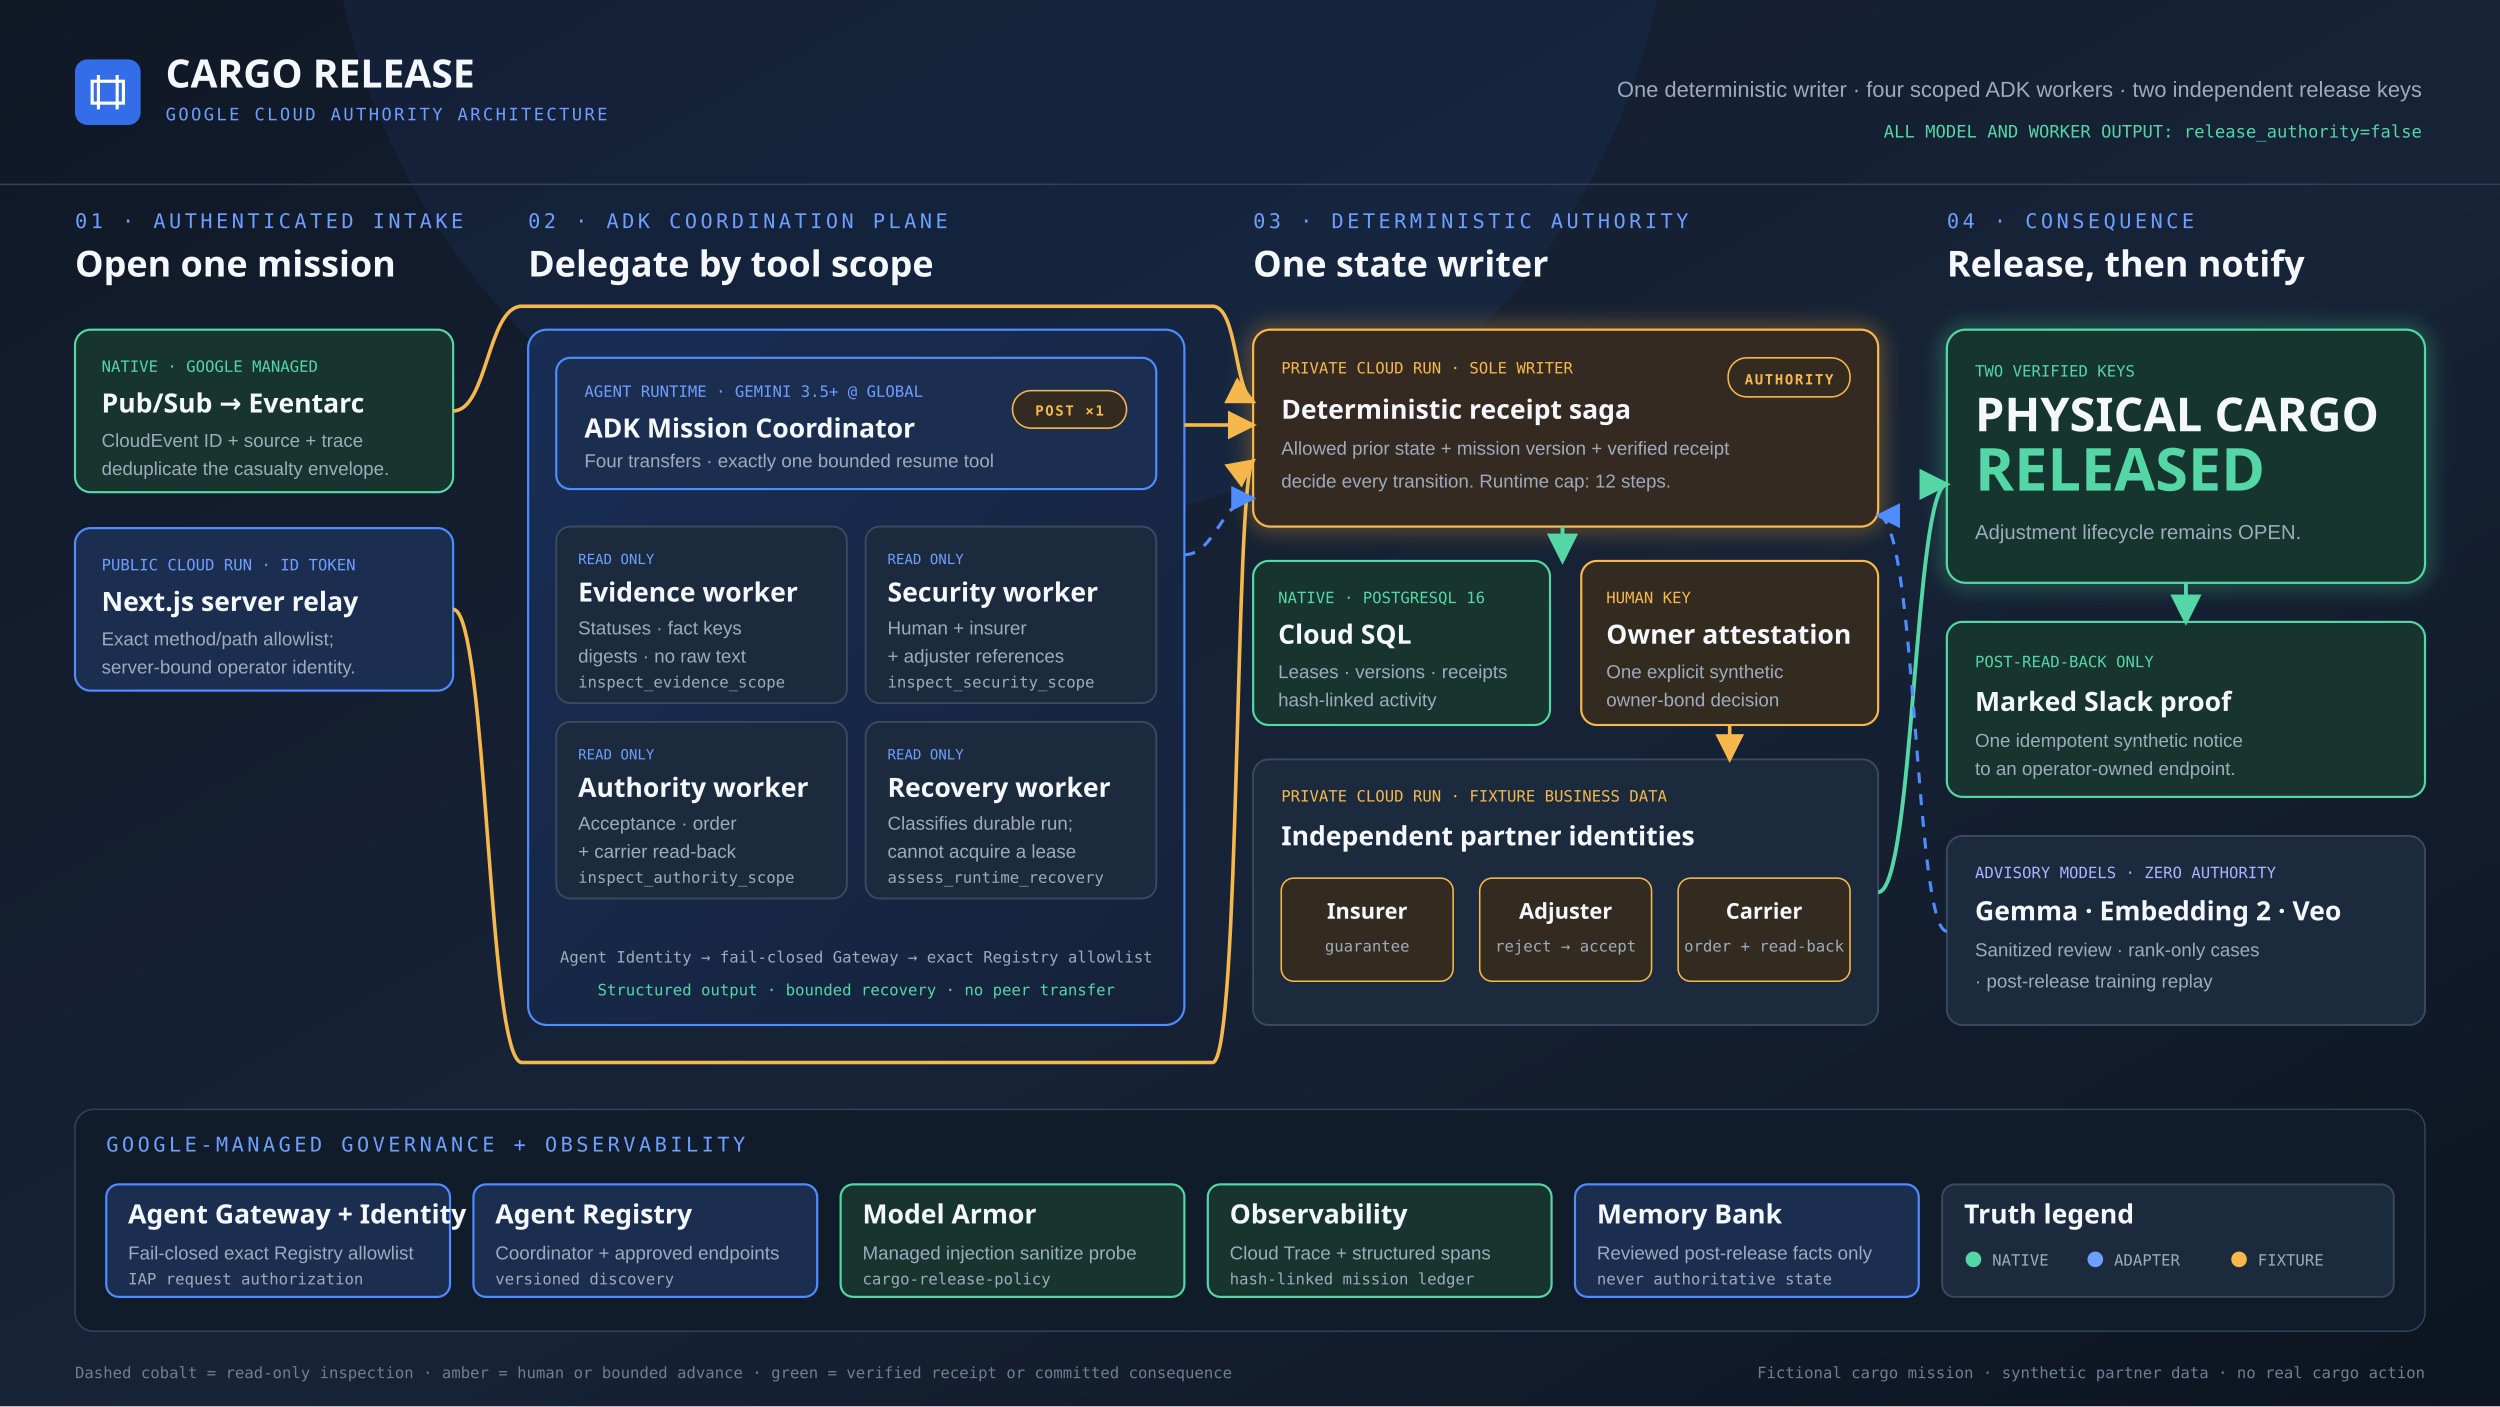
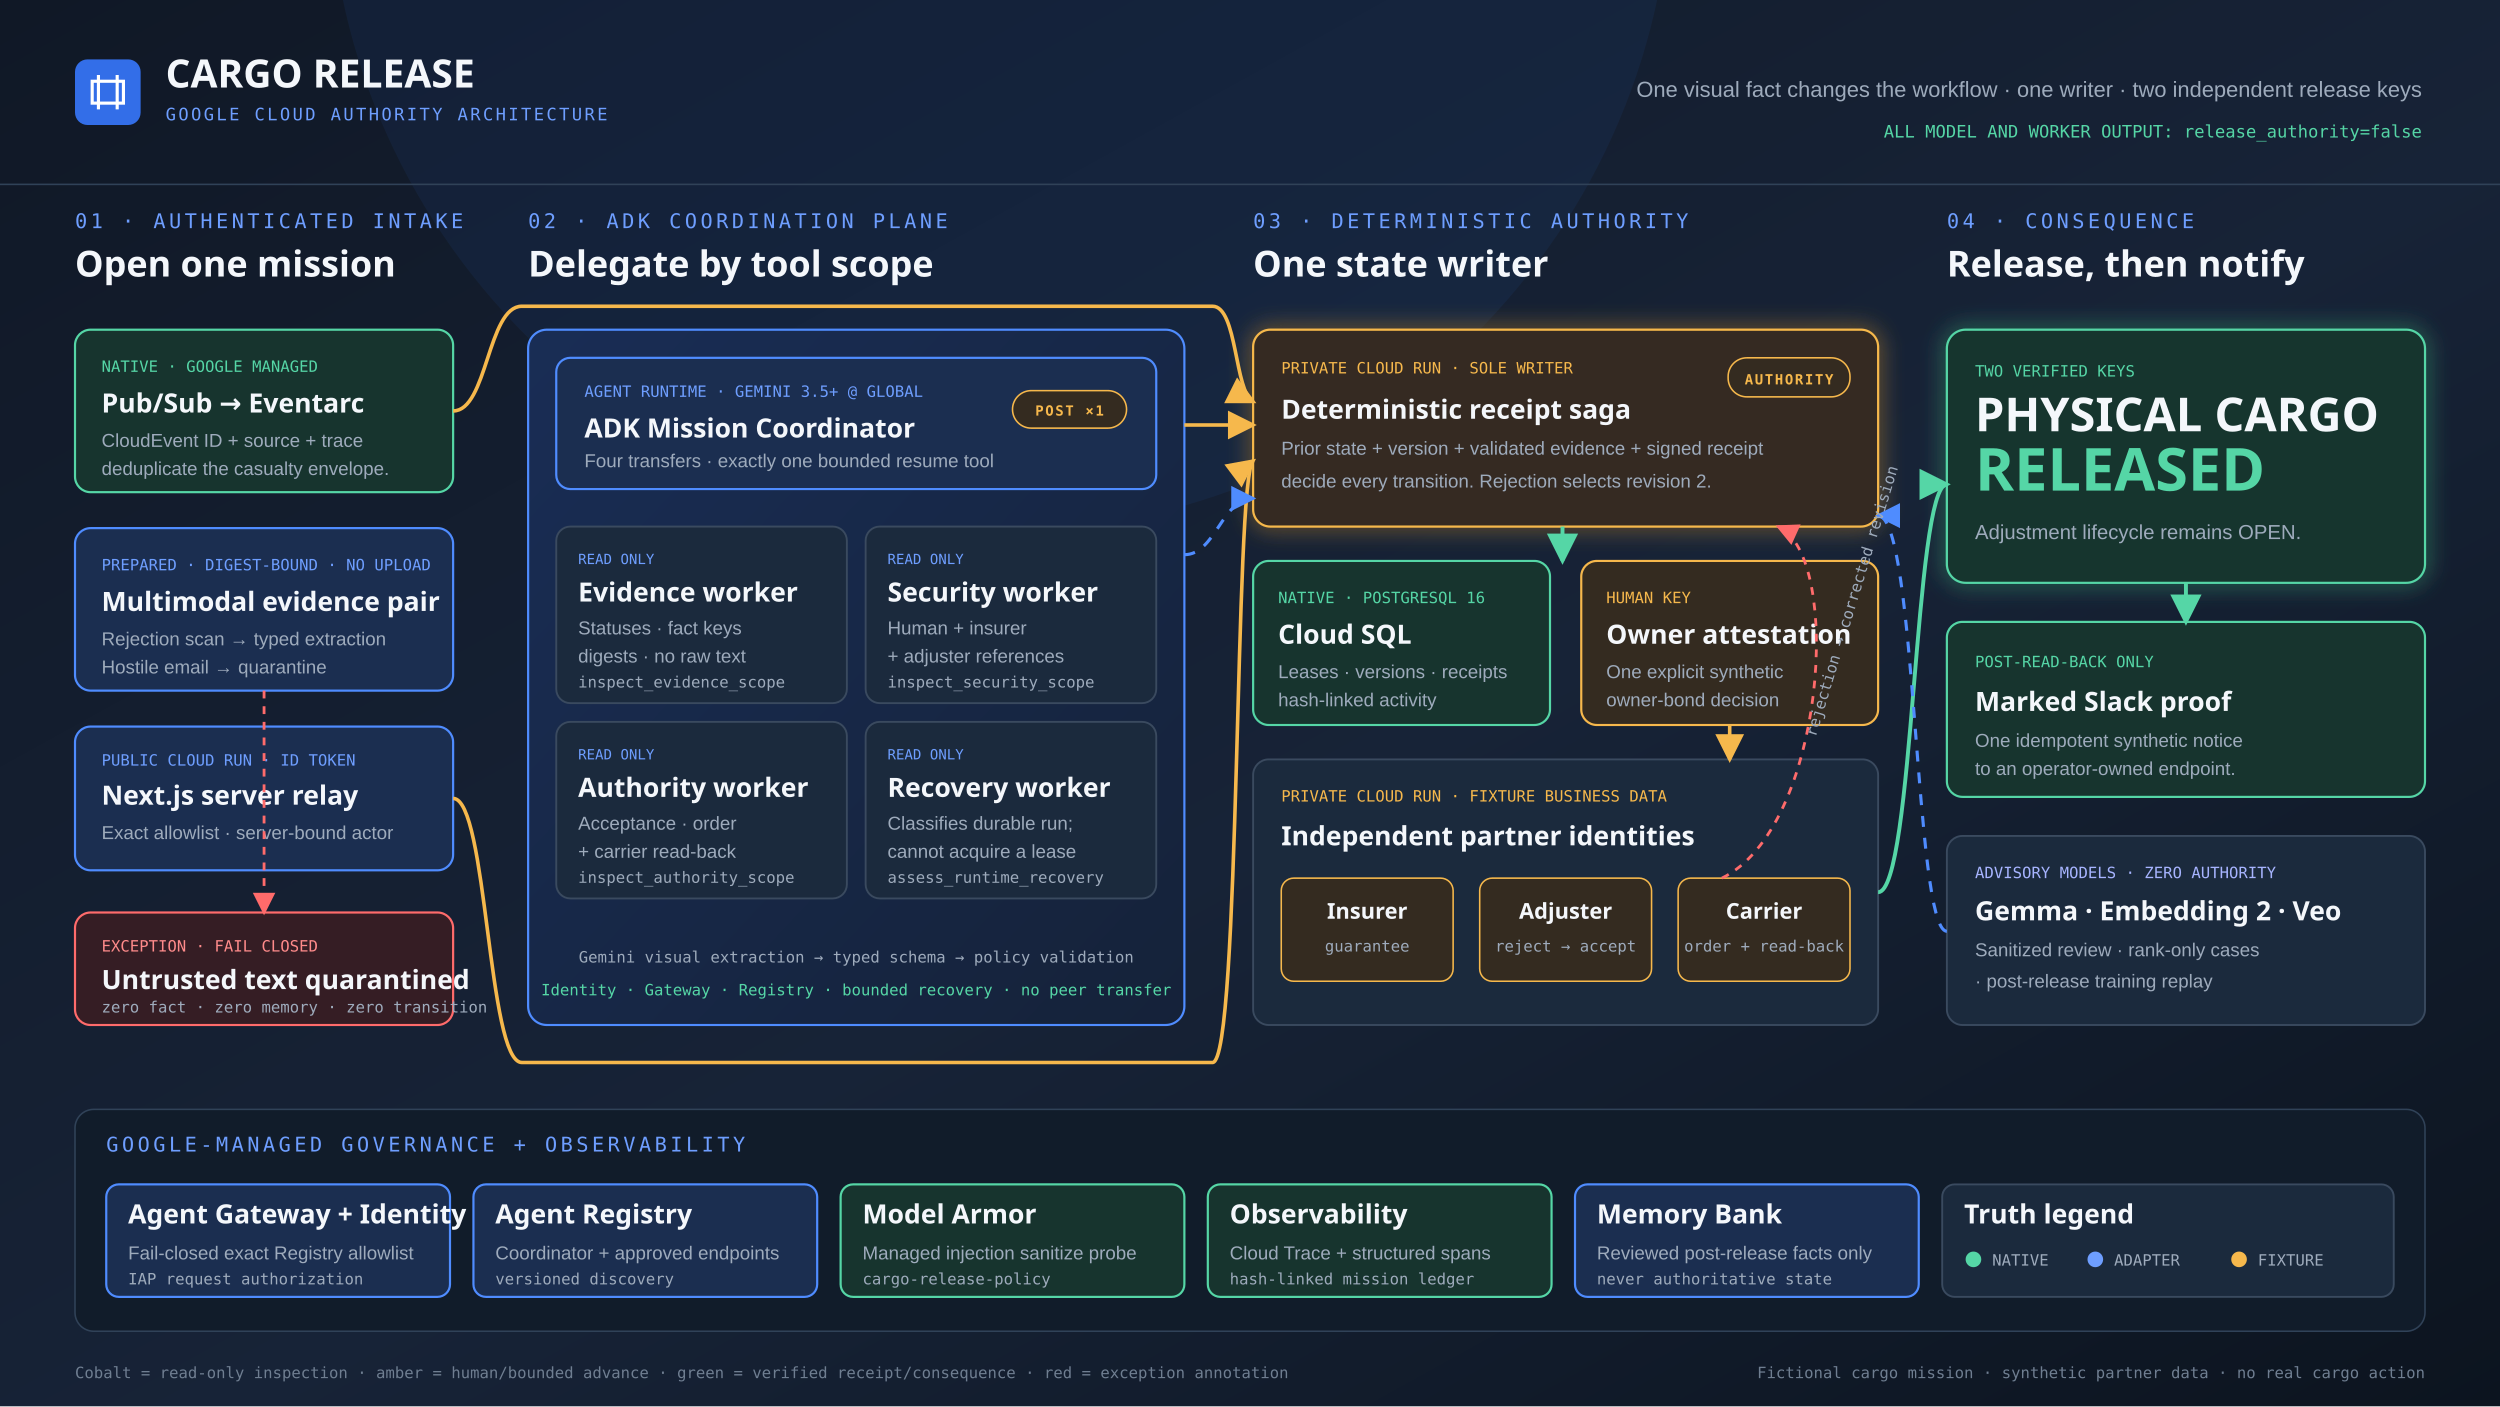
<svg xmlns="http://www.w3.org/2000/svg" width="1600" height="900" viewBox="0 0 1600 900" role="img" aria-labelledby="title desc">
  <defs>
    <linearGradient id="background" x1="0" y1="0" x2="1" y2="1">
      <stop offset="0" stop-color="#101826" />
      <stop offset="0.55" stop-color="#172337" />
      <stop offset="1" stop-color="#0c141f" />
    </linearGradient>
    <linearGradient id="bluePanel" x1="0" y1="0" x2="1" y2="1">
      <stop offset="0" stop-color="#192d55" />
      <stop offset="1" stop-color="#152239" />
    </linearGradient>
    <marker id="arrowBlue" markerWidth="8" markerHeight="8" refX="7" refY="4" orient="auto">
      <path d="M0 0 L8 4 L0 8 Z" fill="#4f8cff" />
    </marker>
    <marker id="arrowAmber" markerWidth="8" markerHeight="8" refX="7" refY="4" orient="auto">
      <path d="M0 0 L8 4 L0 8 Z" fill="#f6b84c" />
    </marker>
    <marker id="arrowGreen" markerWidth="8" markerHeight="8" refX="7" refY="4" orient="auto">
      <path d="M0 0 L8 4 L0 8 Z" fill="#55d6a6" />
+     </marker>
+     <marker id="arrowRed" markerWidth="8" markerHeight="8" refX="7" refY="4" orient="auto">
+       <path d="M0 0 L8 4 L0 8 Z" fill="#ff6b6b" />
    </marker>
    <filter id="softGlow" x="-30%" y="-30%" width="160%" height="160%">
      <feGaussianBlur stdDeviation="7" result="blur" />
      <feMerge>
        <feMergeNode in="blur" />
        <feMergeNode in="SourceGraphic" />
      </feMerge>
    </filter>
    <style>
      .display { font-family: "Archivo", "Arial Narrow", sans-serif; font-weight: 700; }
      .body { font-family: "Manrope", Arial, sans-serif; }
      .mono { font-family: "IBM Plex Mono", ui-monospace, monospace; }
      .kicker { fill: #6e9eff; font-size: 13px; letter-spacing: 2.2px; }
      .laneTitle { fill: #f4f7fb; font-size: 23px; }
      .nodeTitle { fill: #f4f7fb; font-size: 17px; }
      .nodeCopy { fill: #9eabbc; font-size: 12px; }
      .tiny { fill: #9eabbc; font-size: 10px; }
      .node { fill: #1b2a3d; stroke: #3a4a5f; stroke-width: 1.2; }
      .nodeBlue { fill: #1b2e50; stroke: #4f8cff; stroke-width: 1.4; }
      .nodeAmber { fill: #342b20; stroke: #f6b84c; stroke-width: 1.4; }
      .nodeGreen { fill: #17342e; stroke: #55d6a6; stroke-width: 1.4; }
+       .nodeRed { fill: #351d24; stroke: #ff6b6b; stroke-width: 1.4; }
      .native { fill: #17342e; stroke: #55d6a6; }
      .adapter { fill: #1b2e50; stroke: #6e9eff; }
      .fixture { fill: #342b20; stroke: #f6b84c; }
      .badgeText { font-family: "IBM Plex Mono", monospace; font-size: 9px; font-weight: 600; letter-spacing: 1px; }
      .readEdge { fill: none; stroke: #4f8cff; stroke-width: 2; stroke-dasharray: 7 7; marker-end: url(#arrowBlue); }
      .advanceEdge { fill: none; stroke: #f6b84c; stroke-width: 2.3; marker-end: url(#arrowAmber); }
      .authorityEdge { fill: none; stroke: #55d6a6; stroke-width: 2.5; marker-end: url(#arrowGreen); }
+       .exceptionEdge { fill: none; stroke: #ff6b6b; stroke-width: 1.8; stroke-dasharray: 5 5; marker-end: url(#arrowRed); }
    </style>
  </defs>
  <rect width="1600" height="900" fill="url(#background)" />
  <circle cx="640" cy="-90" r="430" fill="#204b91" opacity="0.14" />
  <path d="M0 118 H1600" stroke="#304258" />
  <g transform="translate(48 38)">
    <rect width="42" height="42" rx="8" fill="#336ee8" />
    <path d="M11 14h20v14H11zM15 10v22M27 10v22" fill="none" stroke="#fff" stroke-width="2" />
    <text x="58" y="18" class="display" fill="#f4f7fb" font-size="25">CARGO RELEASE</text>
    <text x="58" y="39" class="mono" fill="#6e9eff" font-size="11" letter-spacing="1.5">GOOGLE CLOUD AUTHORITY ARCHITECTURE</text>
  </g>
-   <text x="1550" y="62" text-anchor="end" class="body" fill="#9eabbc" font-size="14">One deterministic writer · four scoped ADK workers · two independent release keys</text>
+   <text x="1550" y="62" text-anchor="end" class="body" fill="#9eabbc" font-size="14">One visual fact changes the workflow · one writer · two independent release keys</text>
  <text x="1550" y="88" text-anchor="end" class="mono" fill="#55d6a6" font-size="11">ALL MODEL AND WORKER OUTPUT: release_authority=false</text>
  <g transform="translate(48 146)">
    <text class="kicker mono">01 · AUTHENTICATED INTAKE</text>
    <text y="31" class="laneTitle display">Open one mission</text>
  </g>
  <g transform="translate(338 146)">
    <text class="kicker mono">02 · ADK COORDINATION PLANE</text>
    <text y="31" class="laneTitle display">Delegate by tool scope</text>
  </g>
  <g transform="translate(802 146)">
    <text class="kicker mono">03 · DETERMINISTIC AUTHORITY</text>
    <text y="31" class="laneTitle display">One state writer</text>
  </g>
  <g transform="translate(1246 146)">
    <text class="kicker mono">04 · CONSEQUENCE</text>
    <text y="31" class="laneTitle display">Release, then notify</text>
  </g>
  <g transform="translate(48 211)">
    <rect class="nodeGreen" width="242" height="104" rx="10" />
    <text x="17" y="27" class="mono" fill="#55d6a6" font-size="10">NATIVE · GOOGLE MANAGED</text>
    <text x="17" y="53" class="nodeTitle display">Pub/Sub → Eventarc</text>
    <text x="17" y="75" class="nodeCopy body">CloudEvent ID + source + trace</text>
    <text x="17" y="93" class="nodeCopy body">deduplicate the casualty envelope.</text>
  </g>
  <g transform="translate(48 338)">
    <rect class="nodeBlue" width="242" height="104" rx="10" />
-     <text x="17" y="27" class="mono" fill="#6e9eff" font-size="10">PUBLIC CLOUD RUN · ID TOKEN</text>
-     <text x="17" y="53" class="nodeTitle display">Next.js server relay</text>
-     <text x="17" y="75" class="nodeCopy body">Exact method/path allowlist;</text>
-     <text x="17" y="93" class="nodeCopy body">server-bound operator identity.</text>
+     <text x="17" y="27" class="mono" fill="#6e9eff" font-size="10">PREPARED · DIGEST-BOUND · NO UPLOAD</text>
+     <text x="17" y="53" class="nodeTitle display">Multimodal evidence pair</text>
+     <text x="17" y="75" class="nodeCopy body">Rejection scan → typed extraction</text>
+     <text x="17" y="93" class="nodeCopy body">Hostile email → quarantine</text>
+   </g>
+   <g transform="translate(48 465)">
+     <rect class="nodeBlue" width="242" height="92" rx="10" />
+     <text x="17" y="25" class="mono" fill="#6e9eff" font-size="10">PUBLIC CLOUD RUN · ID TOKEN</text>
+     <text x="17" y="50" class="nodeTitle display">Next.js server relay</text>
+     <text x="17" y="72" class="nodeCopy body">Exact allowlist · server-bound actor</text>
+   </g>
+   <g transform="translate(48 584)">
+     <rect class="nodeRed" width="242" height="72" rx="10" />
+     <text x="17" y="25" class="mono" fill="#ff8b8b" font-size="10">EXCEPTION · FAIL CLOSED</text>
+     <text x="17" y="49" class="nodeTitle display">Untrusted text quarantined</text>
+     <text x="17" y="64" class="tiny mono">zero fact · zero memory · zero transition</text>
  </g>
  <g transform="translate(338 211)">
    <rect width="420" height="445" rx="12" fill="url(#bluePanel)" stroke="#4f8cff" stroke-width="1.4" />
    <rect x="18" y="18" width="384" height="84" rx="9" class="nodeBlue" />
    <text x="36" y="43" class="mono" fill="#6e9eff" font-size="10">AGENT RUNTIME · GEMINI 3.5+ @ GLOBAL</text>
    <text x="36" y="69" class="nodeTitle display">ADK Mission Coordinator</text>
    <text x="36" y="88" class="nodeCopy body">Four transfers · exactly one bounded resume tool</text>
    <rect x="310" y="39" width="73" height="24" rx="12" class="fixture" />
    <text x="346.5" y="55" text-anchor="middle" class="badgeText" fill="#f6b84c">POST ×1</text>
    <g transform="translate(18 126)">
      <rect class="node" width="186" height="113" rx="9" />
      <text x="14" y="24" class="mono" fill="#6e9eff" font-size="9">READ ONLY</text>
      <text x="14" y="48" class="nodeTitle display" font-size="15">Evidence worker</text>
      <text x="14" y="69" class="nodeCopy body">Statuses · fact keys</text>
      <text x="14" y="87" class="nodeCopy body">digests · no raw text</text>
      <text x="14" y="103" class="tiny mono">inspect_evidence_scope</text>
    </g>
    <g transform="translate(216 126)">
      <rect class="node" width="186" height="113" rx="9" />
      <text x="14" y="24" class="mono" fill="#6e9eff" font-size="9">READ ONLY</text>
      <text x="14" y="48" class="nodeTitle display" font-size="15">Security worker</text>
      <text x="14" y="69" class="nodeCopy body">Human + insurer</text>
      <text x="14" y="87" class="nodeCopy body">+ adjuster references</text>
      <text x="14" y="103" class="tiny mono">inspect_security_scope</text>
    </g>
    <g transform="translate(18 251)">
      <rect class="node" width="186" height="113" rx="9" />
      <text x="14" y="24" class="mono" fill="#6e9eff" font-size="9">READ ONLY</text>
      <text x="14" y="48" class="nodeTitle display" font-size="15">Authority worker</text>
      <text x="14" y="69" class="nodeCopy body">Acceptance · order</text>
      <text x="14" y="87" class="nodeCopy body">+ carrier read-back</text>
      <text x="14" y="103" class="tiny mono">inspect_authority_scope</text>
    </g>
    <g transform="translate(216 251)">
      <rect class="node" width="186" height="113" rx="9" />
      <text x="14" y="24" class="mono" fill="#6e9eff" font-size="9">READ ONLY</text>
      <text x="14" y="48" class="nodeTitle display" font-size="15">Recovery worker</text>
      <text x="14" y="69" class="nodeCopy body">Classifies durable run;</text>
      <text x="14" y="87" class="nodeCopy body">cannot acquire a lease</text>
      <text x="14" y="103" class="tiny mono">assess_runtime_recovery</text>
    </g>
-     <text x="210" y="405" text-anchor="middle" class="mono" fill="#9eabbc" font-size="10">Agent Identity → fail-closed Gateway → exact Registry allowlist</text>
-     <text x="210" y="426" text-anchor="middle" class="mono" fill="#55d6a6" font-size="10">Structured output · bounded recovery · no peer transfer</text>
+     <text x="210" y="405" text-anchor="middle" class="mono" fill="#9eabbc" font-size="10">Gemini visual extraction → typed schema → policy validation</text>
+     <text x="210" y="426" text-anchor="middle" class="mono" fill="#55d6a6" font-size="10">Identity · Gateway · Registry · bounded recovery · no peer transfer</text>
  </g>
  <g transform="translate(802 211)">
    <rect class="nodeAmber" width="400" height="126" rx="11" filter="url(#softGlow)" />
    <text x="18" y="28" class="mono" fill="#f6b84c" font-size="10">PRIVATE CLOUD RUN · SOLE WRITER</text>
    <text x="18" y="57" class="nodeTitle display" font-size="20">Deterministic receipt saga</text>
-     <text x="18" y="80" class="nodeCopy body">Allowed prior state + mission version + verified receipt</text>
-     <text x="18" y="101" class="nodeCopy body">decide every transition. Runtime cap: 12 steps.</text>
+     <text x="18" y="80" class="nodeCopy body">Prior state + version + validated evidence + signed receipt</text>
+     <text x="18" y="101" class="nodeCopy body">decide every transition. Rejection selects revision 2.</text>
    <rect x="304" y="18" width="78" height="25" rx="12" class="fixture" />
    <text x="343" y="35" text-anchor="middle" class="badgeText" fill="#f6b84c">AUTHORITY</text>
  </g>
  <g transform="translate(802 359)">
    <rect class="nodeGreen" width="190" height="105" rx="10" />
    <text x="16" y="27" class="mono" fill="#55d6a6" font-size="10">NATIVE · POSTGRESQL 16</text>
    <text x="16" y="53" class="nodeTitle display">Cloud SQL</text>
    <text x="16" y="75" class="nodeCopy body">Leases · versions · receipts</text>
    <text x="16" y="93" class="nodeCopy body">hash-linked activity</text>
  </g>
  <g transform="translate(1012 359)">
    <rect class="nodeAmber" width="190" height="105" rx="10" />
    <text x="16" y="27" class="mono" fill="#f6b84c" font-size="10">HUMAN KEY</text>
    <text x="16" y="53" class="nodeTitle display">Owner attestation</text>
    <text x="16" y="75" class="nodeCopy body">One explicit synthetic</text>
    <text x="16" y="93" class="nodeCopy body">owner-bond decision</text>
  </g>
  <g transform="translate(802 486)">
    <rect class="node" width="400" height="170" rx="10" />
    <text x="18" y="27" class="mono" fill="#f6b84c" font-size="10">PRIVATE CLOUD RUN · FIXTURE BUSINESS DATA</text>
    <text x="18" y="55" class="nodeTitle display">Independent partner identities</text>
    <g transform="translate(18 76)">
      <rect class="fixture" width="110" height="66" rx="8" />
      <text x="55" y="26" text-anchor="middle" class="display" fill="#f4f7fb" font-size="14">Insurer</text>
      <text x="55" y="47" text-anchor="middle" class="tiny mono">guarantee</text>
    </g>
    <g transform="translate(145 76)">
      <rect class="fixture" width="110" height="66" rx="8" />
      <text x="55" y="26" text-anchor="middle" class="display" fill="#f4f7fb" font-size="14">Adjuster</text>
      <text x="55" y="47" text-anchor="middle" class="tiny mono">reject → accept</text>
    </g>
    <g transform="translate(272 76)">
      <rect class="fixture" width="110" height="66" rx="8" />
      <text x="55" y="26" text-anchor="middle" class="display" fill="#f4f7fb" font-size="14">Carrier</text>
      <text x="55" y="47" text-anchor="middle" class="tiny mono">order + read-back</text>
    </g>
  </g>
  <g transform="translate(1246 211)">
    <rect class="nodeGreen" width="306" height="162" rx="12" filter="url(#softGlow)" />
    <text x="18" y="30" class="mono" fill="#55d6a6" font-size="10">TWO VERIFIED KEYS</text>
    <text x="18" y="65" class="display" fill="#f4f7fb" font-size="30">PHYSICAL CARGO</text>
    <text x="18" y="103" class="display" fill="#55d6a6" font-size="38">RELEASED</text>
    <text x="18" y="134" class="body" fill="#9eabbc" font-size="13">Adjustment lifecycle remains OPEN.</text>
  </g>
  <g transform="translate(1246 398)">
    <rect class="nodeGreen" width="306" height="112" rx="10" />
    <text x="18" y="29" class="mono" fill="#55d6a6" font-size="10">POST-READ-BACK ONLY</text>
    <text x="18" y="57" class="nodeTitle display">Marked Slack proof</text>
    <text x="18" y="80" class="nodeCopy body">One idempotent synthetic notice</text>
    <text x="18" y="98" class="nodeCopy body">to an operator-owned endpoint.</text>
  </g>
  <g transform="translate(1246 535)">
    <rect class="node" width="306" height="121" rx="10" />
    <text x="18" y="27" class="mono" fill="#a7b4ff" font-size="10">ADVISORY MODELS · ZERO AUTHORITY</text>
    <text x="18" y="54" class="nodeTitle display">Gemma · Embedding 2 · Veo</text>
    <text x="18" y="77" class="nodeCopy body">Sanitized review · rank-only cases</text>
    <text x="18" y="97" class="nodeCopy body">· post-release training replay</text>
  </g>
  <path d="M290 263 C312 263 312 196 334 196 H776 C792 196 790 251 802 257" class="advanceEdge" />
-   <path d="M290 390 C312 390 312 680 334 680 H776 C794 680 790 304 802 295" class="advanceEdge" />
+   <path d="M290 511 C312 511 312 680 334 680 H776 C794 680 790 304 802 295" class="advanceEdge" />
+   <path d="M169 442 V584" class="exceptionEdge" />
  <path d="M758 272 C775 272 785 272 802 272" class="advanceEdge" />
  <path d="M758 355 C778 355 782 319 802 319" class="readEdge" />
  <path d="M1000 337 V359" class="authorityEdge" />
  <path d="M1107 464 V486" class="advanceEdge" />
  <path d="M1202 571 C1225 571 1225 310 1246 310" class="authorityEdge" />
  <path d="M1399 373 V398" class="authorityEdge" />
  <path d="M1246 596 C1225 596 1227 330 1202 330" class="readEdge" />
+   <path d="M1102 562 C1168 530 1180 356 1138 337" class="exceptionEdge" />
+   <text x="1162" y="472" class="tiny mono" fill="#ff8b8b" transform="rotate(-73 1162 472)">rejection → corrected revision</text>
  <g transform="translate(48 710)">
    <rect width="1504" height="142" rx="12" fill="#111c2a" stroke="#304258" />
    <text x="20" y="27" class="kicker mono">GOOGLE-MANAGED GOVERNANCE + OBSERVABILITY</text>
    <g transform="translate(20 48)">
      <rect class="nodeBlue" width="220" height="72" rx="8" />
      <text x="14" y="25" class="nodeTitle display" font-size="15">Agent Gateway + Identity</text>
      <text x="14" y="48" class="nodeCopy body">Fail-closed exact Registry allowlist</text>
      <text x="14" y="64" class="tiny mono">IAP request authorization</text>
    </g>
    <g transform="translate(255 48)">
      <rect class="nodeBlue" width="220" height="72" rx="8" />
      <text x="14" y="25" class="nodeTitle display" font-size="15">Agent Registry</text>
      <text x="14" y="48" class="nodeCopy body">Coordinator + approved endpoints</text>
      <text x="14" y="64" class="tiny mono">versioned discovery</text>
    </g>
    <g transform="translate(490 48)">
      <rect class="nodeGreen" width="220" height="72" rx="8" />
      <text x="14" y="25" class="nodeTitle display" font-size="15">Model Armor</text>
      <text x="14" y="48" class="nodeCopy body">Managed injection sanitize probe</text>
      <text x="14" y="64" class="tiny mono">cargo-release-policy</text>
    </g>
    <g transform="translate(725 48)">
      <rect class="nodeGreen" width="220" height="72" rx="8" />
      <text x="14" y="25" class="nodeTitle display" font-size="15">Observability</text>
      <text x="14" y="48" class="nodeCopy body">Cloud Trace + structured spans</text>
      <text x="14" y="64" class="tiny mono">hash-linked mission ledger</text>
    </g>
    <g transform="translate(960 48)">
      <rect class="nodeBlue" width="220" height="72" rx="8" />
      <text x="14" y="25" class="nodeTitle display" font-size="15">Memory Bank</text>
      <text x="14" y="48" class="nodeCopy body">Reviewed post-release facts only</text>
      <text x="14" y="64" class="tiny mono">never authoritative state</text>
    </g>
    <g transform="translate(1195 48)">
      <rect class="node" width="289" height="72" rx="8" />
      <text x="14" y="25" class="nodeTitle display" font-size="15">Truth legend</text>
      <circle cx="20" cy="48" r="5" fill="#55d6a6" />
      <text x="32" y="52" class="tiny mono">NATIVE</text>
      <circle cx="98" cy="48" r="5" fill="#6e9eff" />
      <text x="110" y="52" class="tiny mono">ADAPTER</text>
      <circle cx="190" cy="48" r="5" fill="#f6b84c" />
      <text x="202" y="52" class="tiny mono">FIXTURE</text>
    </g>
  </g>
-   <text x="48" y="882" class="mono" fill="#6f7e91" font-size="10">Dashed cobalt = read-only inspection · amber = human or bounded advance · green = verified receipt or committed consequence</text>
+   <text x="48" y="882" class="mono" fill="#6f7e91" font-size="10">Cobalt = read-only inspection · amber = human/bounded advance · green = verified receipt/consequence · red = exception annotation</text>
  <text x="1552" y="882" text-anchor="end" class="mono" fill="#6f7e91" font-size="10">Fictional cargo mission · synthetic partner data · no real cargo action</text>
</svg>
